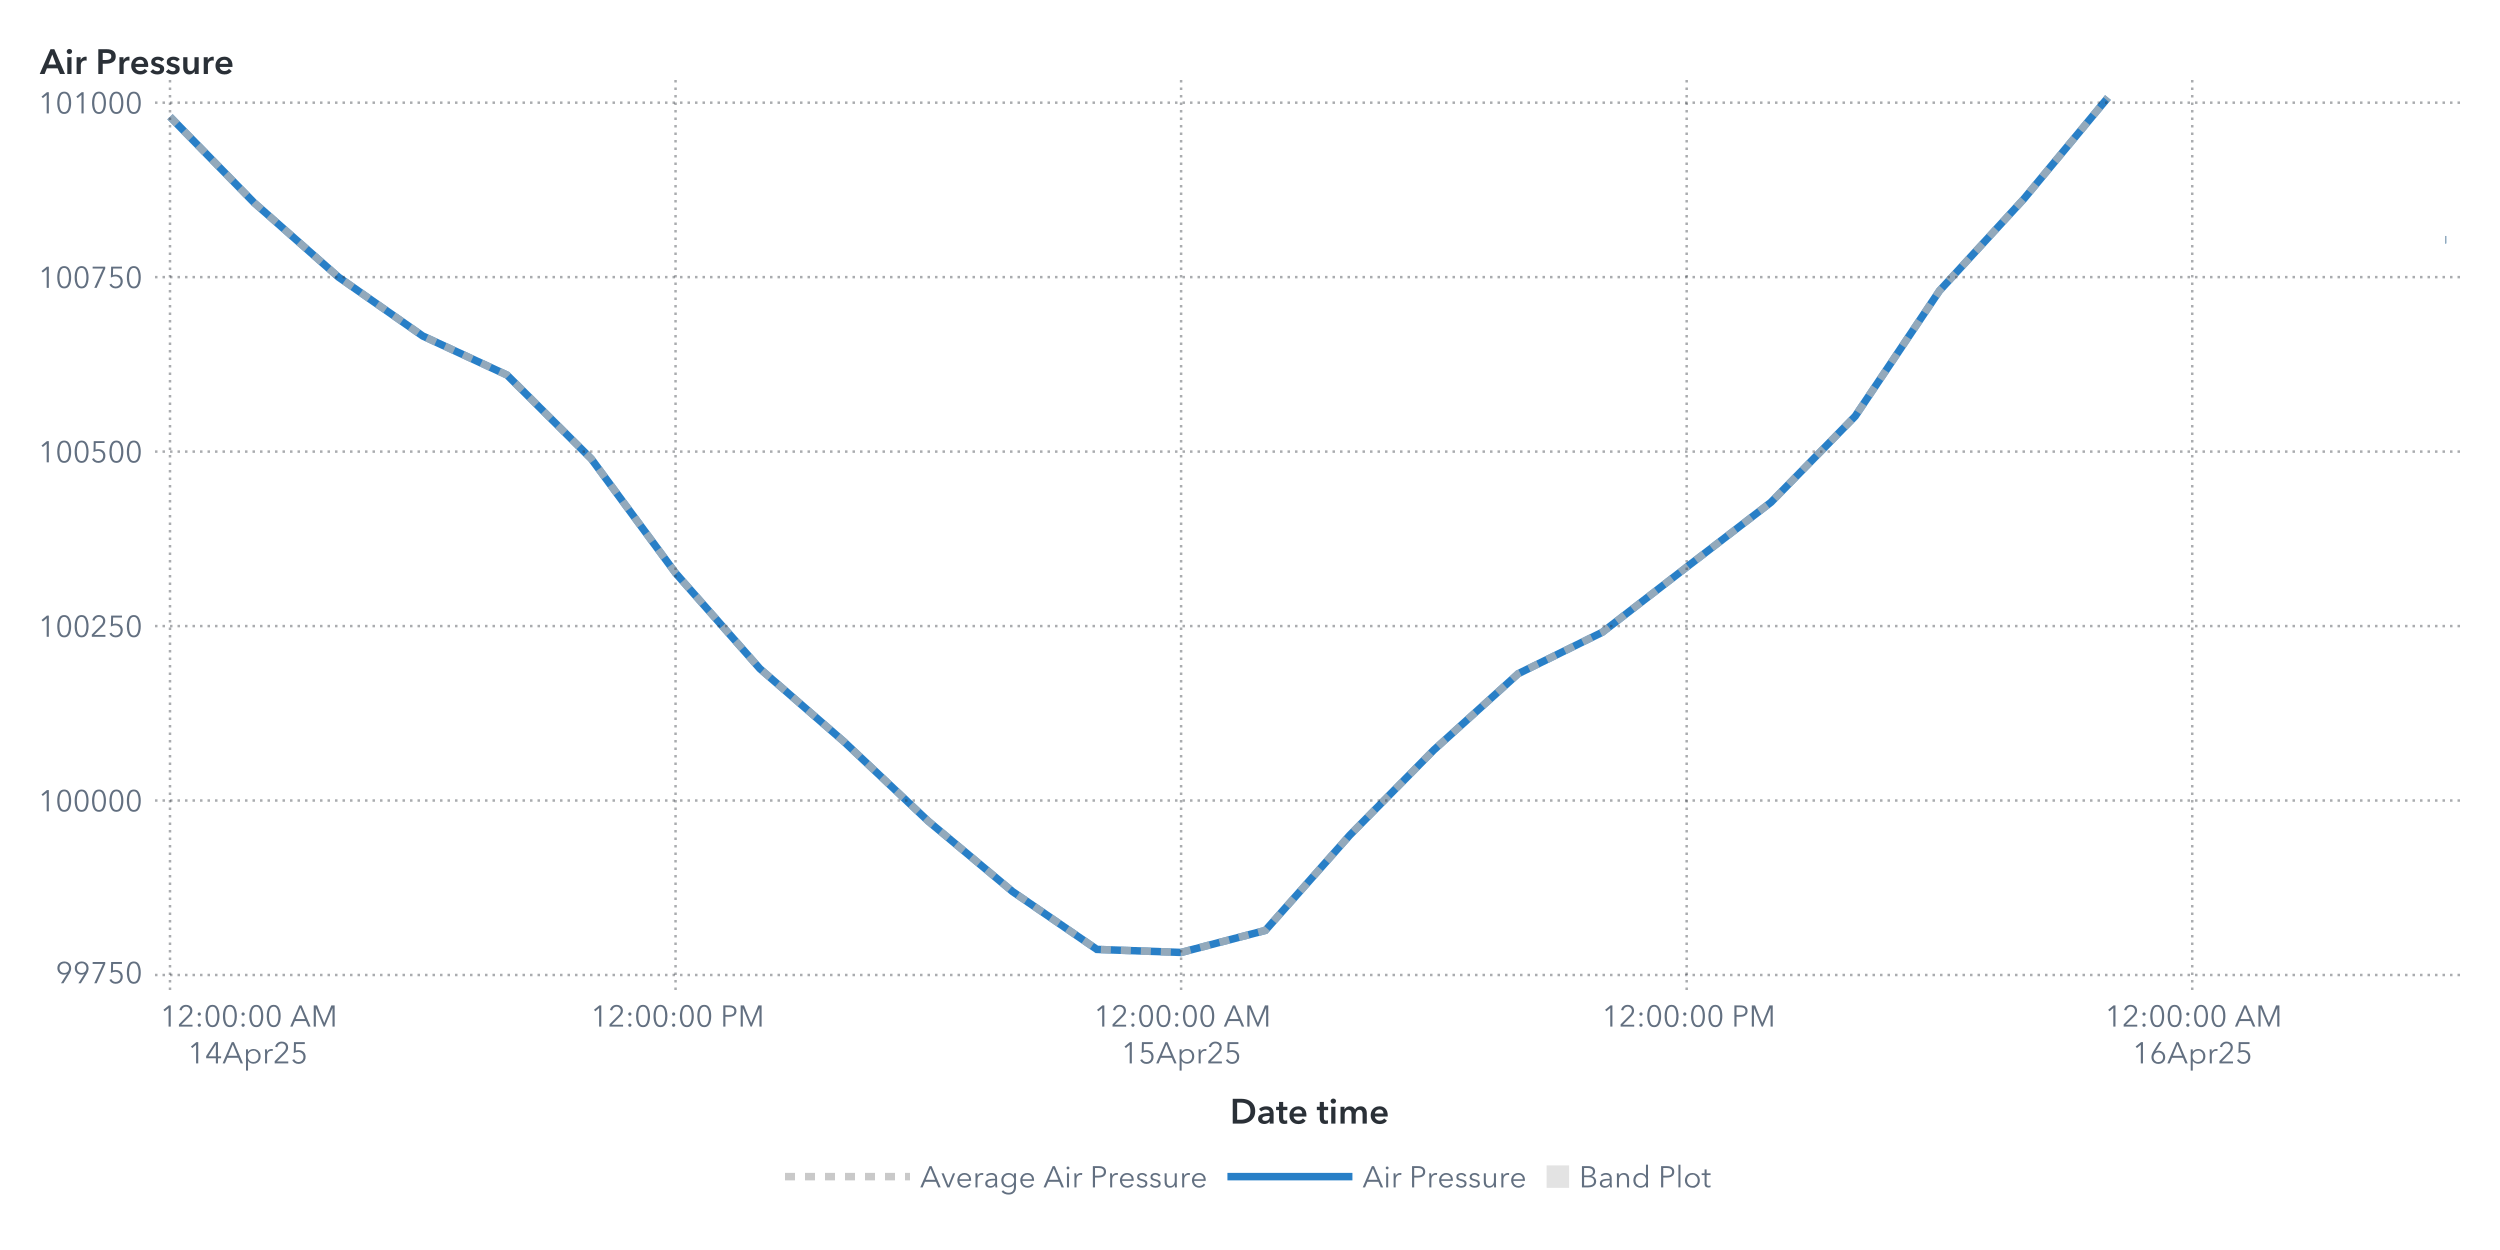
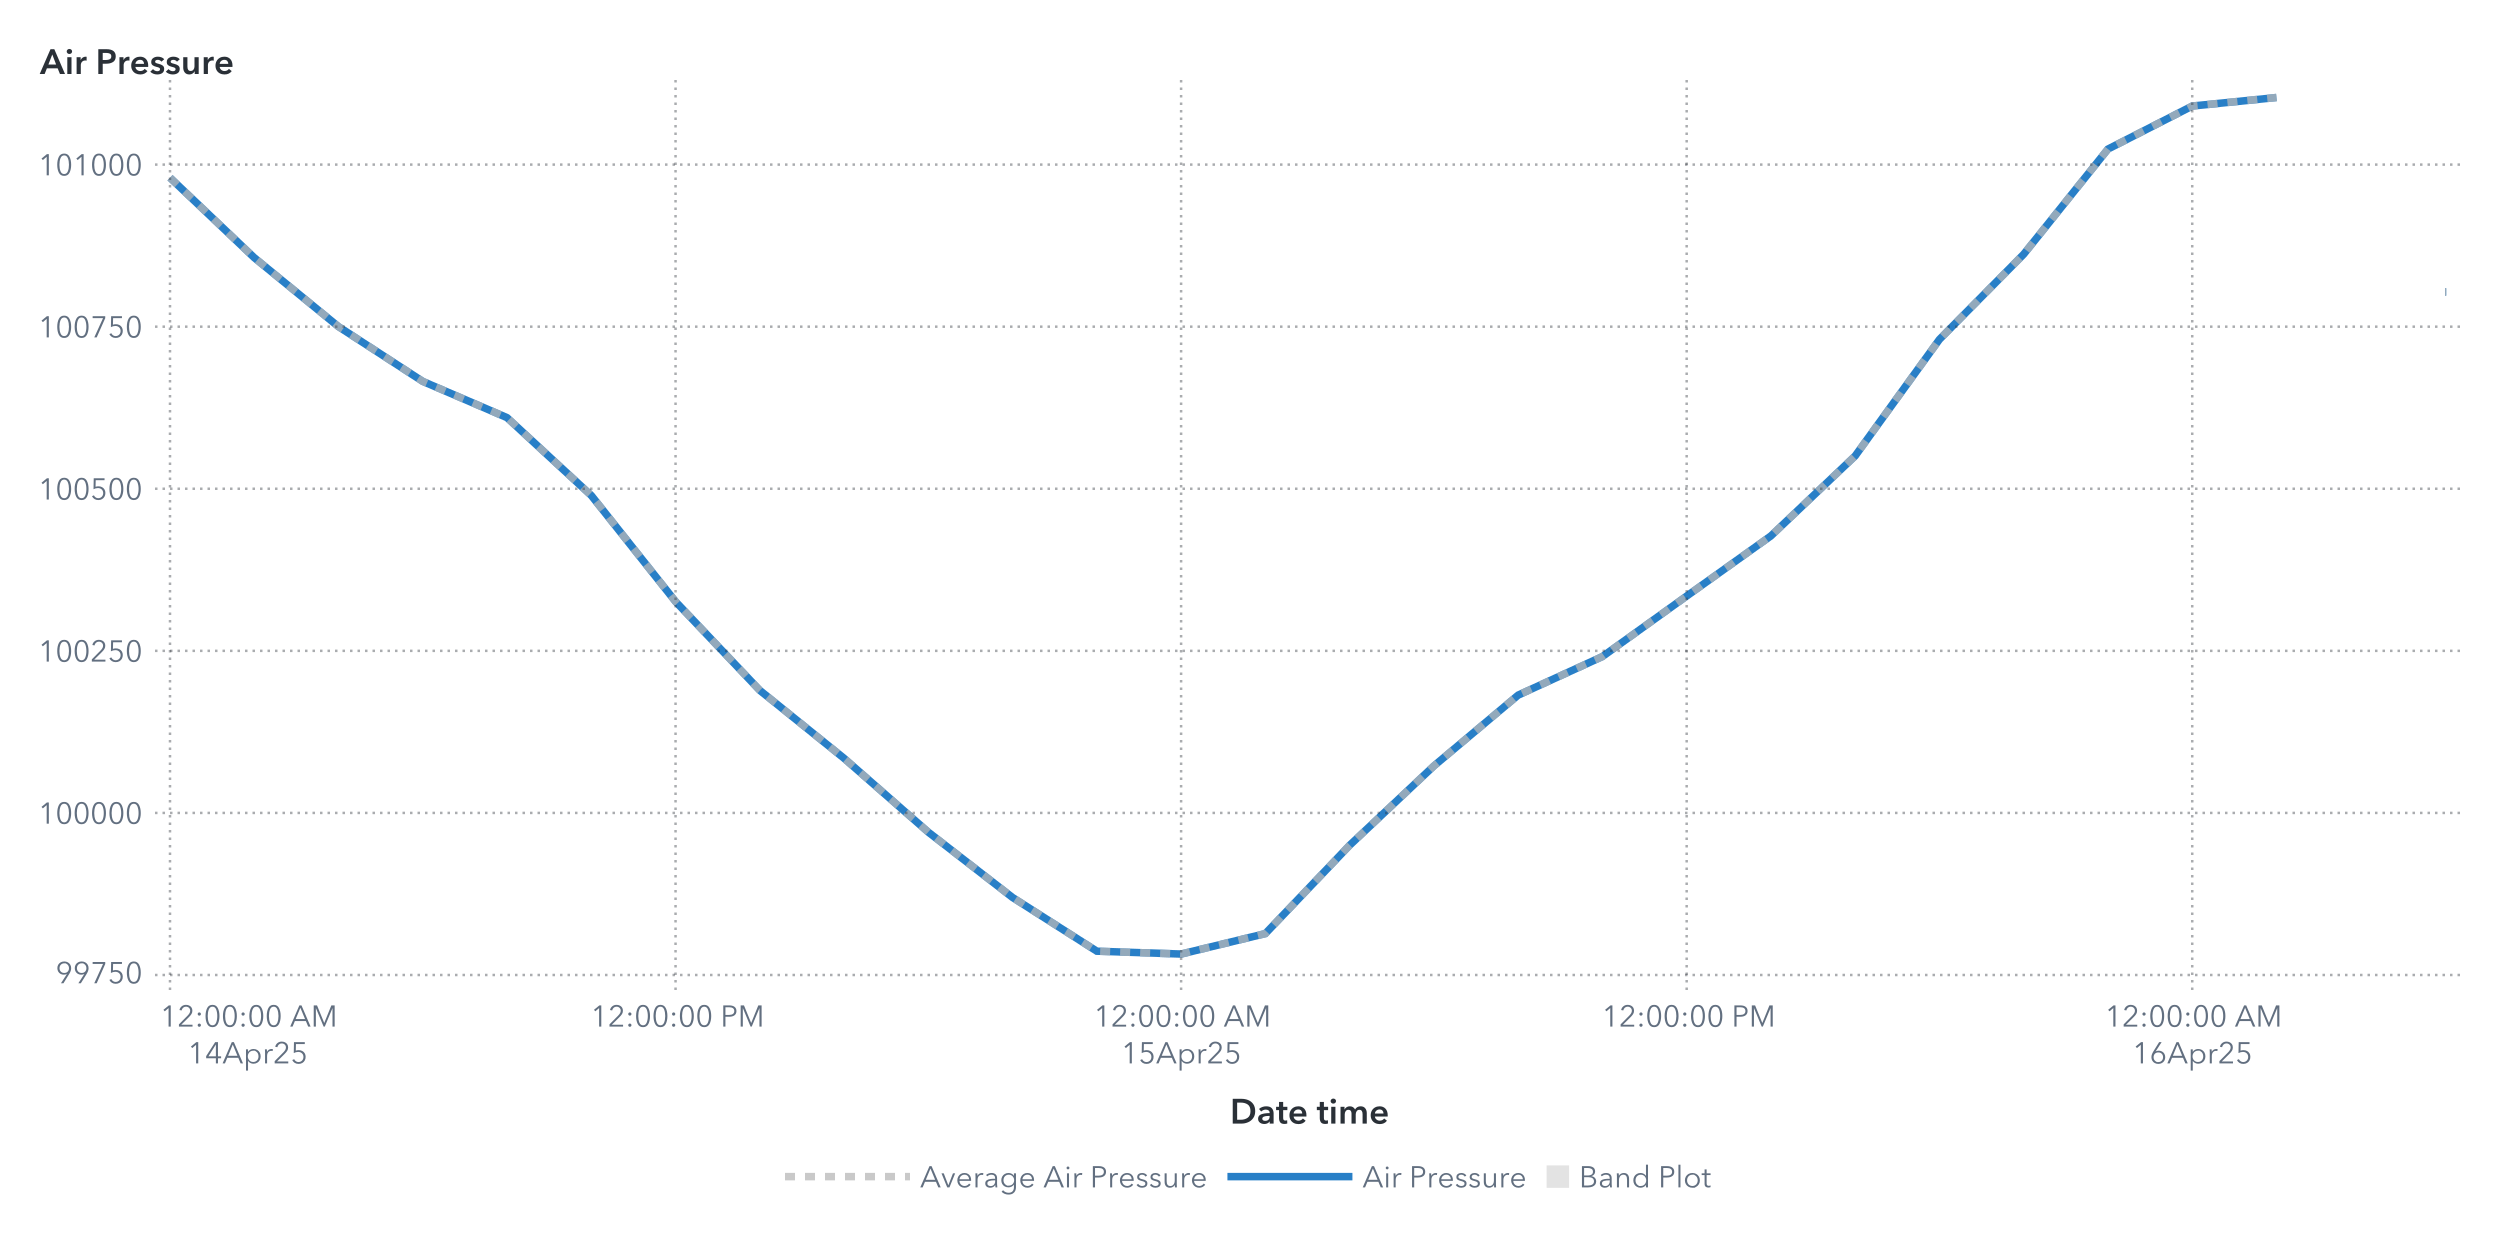
<svg xmlns="http://www.w3.org/2000/svg" xmlns:xlink="http://www.w3.org/1999/xlink" version="1.1" width="1000" height="500" viewBox="0 0 1000 500">
  <rect x="0" y="0" width="1000" height="500" fill="#ffffff">
</rect>
  <g>
    <rect x="0" y="0" rx="5" ry="5" width="1000.0" height="500.0" fill="#ffffff" opacity="0">
</rect>
    <rect x="0" y="0" rx="5" ry="5" width="1000.0" height="500.0" fill="#ffffff" opacity="0">
</rect>
    <rect x="0" y="0" rx="5" ry="5" width="1000.0" height="500.0" fill="#ffffff" opacity="0">
</rect>
    <rect x="0" y="0" rx="5" ry="5" width="1000.0" height="500.0" fill="#ffffff" opacity="0">
</rect>
    <g transform=" translate(16.0 -16.0)">
      <defs>
        <clipPath id="ClipPath0">
          <rect x="46" y="46" width="925" height="366">
</rect>
        </clipPath>
      </defs>
      <g clip-path="url(#ClipPath0)">
        <defs>
          <clipPath id="ClipPath1">
            <rect x="46" y="48" width="923" height="364">
</rect>
          </clipPath>
        </defs>
        <g clip-path="url(#ClipPath1)">
          <g transform="">
-             <polyline id="Polyline_39" points="52.0,62.7  85.7,97.15  119.41,126.85  153.11,150.41  186.81,166.02  220.52,199.54  254.22,245.21  287.93,283.45  321.63,312.71  355.33,344.5  389.04,372.64  422.74,395.76  456.44,396.98  490.15,388.16  523.85,350.14  557.56,315.97  591.26,285.49  624.96,268.88  658.67,242.84  692.37,216.93  726.07,182.49  759.78,132.32  793.48,95.64  827.19,55.0 " fill="none" stroke="#287fc7" stroke-width="3.0">
+             <polyline id="Polyline_39" points="52.0,87.08  85.7,119.08  119.41,146.67  153.11,168.56  186.81,183.06  220.52,214.2  254.22,256.63  287.93,292.16  321.63,319.33  355.33,348.87  389.04,375.01  422.74,396.48  456.44,397.62  490.15,389.43  523.85,354.11  557.56,322.37  591.26,294.05  624.96,278.62  658.67,254.42  692.37,230.36  726.07,198.36  759.78,151.76  793.48,117.68  827.19,75.62  860.89,58.42  894.59,55.0 " fill="none" stroke="#287fc7" stroke-width="3.0">
</polyline>
-             <polyline id="Polyline_39" points="962.0,111.89  962.5,111.89 " fill="none" stroke="#287fc7" stroke-width="3.0">
+             <polyline id="Polyline_39" points="962.0,132.77  962.5,132.77 " fill="none" stroke="#287fc7" stroke-width="3.0">
</polyline>
          </g>
          <g transform="">
-             <polyline id="Polyline_96" points="52.0,62.7  85.7,97.15  119.41,126.85  153.11,150.41  186.81,166.02  220.52,199.54  254.22,245.21  287.93,283.45  321.63,312.71  355.33,344.5  389.04,372.64  422.74,395.76  456.44,396.98  490.15,388.16  523.85,350.14  557.56,315.97  591.26,285.49  624.96,268.88  658.67,242.84  692.37,216.93  726.07,182.49  759.78,132.32  793.48,95.64  827.19,55.0 " fill="none" stroke="#b7b7b7" stroke-width="3.0" stroke-dasharray="4,4" opacity="0.75">
+             <polyline id="Polyline_96" points="52.0,87.08  85.7,119.08  119.41,146.67  153.11,168.56  186.81,183.06  220.52,214.2  254.22,256.63  287.93,292.16  321.63,319.33  355.33,348.87  389.04,375.01  422.74,396.48  456.44,397.62  490.15,389.43  523.85,354.11  557.56,322.37  591.26,294.05  624.96,278.62  658.67,254.42  692.37,230.36  726.07,198.36  759.78,151.76  793.48,117.68  827.19,75.62  860.89,58.42  894.59,55.0 " fill="none" stroke="#b7b7b7" stroke-width="3.0" stroke-dasharray="4,4" opacity="0.75">
</polyline>
-             <polyline id="Polyline_96" points="962.0,111.89  962.5,111.89 " fill="none" stroke="#b7b7b7" stroke-width="3.0" stroke-dasharray="4,4" opacity="0.75">
+             <polyline id="Polyline_96" points="962.0,132.77  962.5,132.77 " fill="none" stroke="#b7b7b7" stroke-width="3.0" stroke-dasharray="4,4" opacity="0.75">
</polyline>
          </g>
          <g transform="">
</g>
        </g>
        <path d="M46.0 406.0L969.0 406.0" stroke="#2a3037" stroke-dasharray="1,2" fill="none" opacity="0.4">
</path>
-         <path d="M46.0 336.21L969.0 336.21" stroke="#2a3037" stroke-dasharray="1,2" fill="none" opacity="0.4">
- </path>
-         <path d="M46.0 266.43L969.0 266.43" stroke="#2a3037" stroke-dasharray="1,2" fill="none" opacity="0.4">
- </path>
-         <path d="M46.0 196.64L969.0 196.64" stroke="#2a3037" stroke-dasharray="1,2" fill="none" opacity="0.4">
- </path>
-         <path d="M46.0 126.85L969.0 126.85" stroke="#2a3037" stroke-dasharray="1,2" fill="none" opacity="0.4">
- </path>
-         <path d="M46.0 57.07L969.0 57.07" stroke="#2a3037" stroke-dasharray="1,2" fill="none" opacity="0.4">
+         <path d="M46.0 341.17L969.0 341.17" stroke="#2a3037" stroke-dasharray="1,2" fill="none" opacity="0.4">
+ </path>
+         <path d="M46.0 276.34L969.0 276.34" stroke="#2a3037" stroke-dasharray="1,2" fill="none" opacity="0.4">
+ </path>
+         <path d="M46.0 211.5L969.0 211.5" stroke="#2a3037" stroke-dasharray="1,2" fill="none" opacity="0.4">
+ </path>
+         <path d="M46.0 146.67L969.0 146.67" stroke="#2a3037" stroke-dasharray="1,2" fill="none" opacity="0.4">
+ </path>
+         <path d="M46.0 81.84L969.0 81.84" stroke="#2a3037" stroke-dasharray="1,2" fill="none" opacity="0.4">
</path>
        <path d="M52.0 412.0L52.0 48.0" stroke="#2a3037" stroke-dasharray="1,2" fill="none" opacity="0.4">
</path>
        <path d="M254.22 412.0L254.22 48.0" stroke="#2a3037" stroke-dasharray="1,2" fill="none" opacity="0.4">
</path>
        <path d="M456.44 412.0L456.44 48.0" stroke="#2a3037" stroke-dasharray="1,2" fill="none" opacity="0.4">
</path>
        <path d="M658.67 412.0L658.67 48.0" stroke="#2a3037" stroke-dasharray="1,2" fill="none" opacity="0.4">
</path>
        <path d="M860.89 412.0L860.89 48.0" stroke="#2a3037" stroke-dasharray="1,2" fill="none" opacity="0.4">
</path>
      </g>
      <defs>
        <clipPath id="ClipPath2">
          <rect x="0" y="49" width="46" height="363">
</rect>
        </clipPath>
      </defs>
      <g clip-path="url(#ClipPath2)">
        <g fill="#626f80" stroke="#626f80" transform="translate(6.2 409.3) scale(0.012 -0.012)">
          <defs>
            <path id="g57/TT0" d="M379.0 311.0Q 364.0,299.0  335.0,292.0 T 278.0,285.0 Q 217.0,285.0  167.5,312.5 T 90.0,390.0 T 62.0,503.0 Q 62.0,568.0  91.5,618.5 T 173.5,697.5 T 292.0,726.0 Q 358.0,726.0  410.5,697.5 T 492.5,618.5 T 522.0,503.0 Q 522.0,453.0  505.0,406.5 T 458.0,311.0  L265.0 0 L182.0 0 L381.0 309.0 L379.0 311.0Z M292.0 665.0Q 246.0,665.0  210.0,644.0 T 154.0,586.0 T 134.0,503.0 Q 134.0,433.0  177.0,388.0 T 292.0,343.0 Q 364.0,343.0  407.0,388.0 T 450.0,503.0 Q 450.0,549.0  430.0,586.0 T 374.0,644.0 T 338.0,665.0 Z">
</path>
          </defs>
          <use x="0" y="0" xlink:href="#g57/TT0" />
          <use x="580.0" y="0" xlink:href="#g57/TT0" />
          <defs>
            <path id="g55/TT0" d="M498.0 642.0 L213.0 0 L132.0 0 L425.0 644.0 L78.0 644.0 L78.0 708.0 L498.0 708.0 L498.0 642.0Z">
</path>
          </defs>
          <use x="1160.0" y="0" xlink:href="#g55/TT0" />
          <defs>
            <path id="g53/TT0" d="M180.0 644.0 L175.0 425.0Q 219.0,441.0  273.0,441.0 Q 339.0,441.0  391.5,413.0 T 473.5,334.5 T 503.0,219.0 Q 503.0,151.0  473.5,97.0 T 390.5,12.5 T 268.0,-18.0 Q 194.0,-18.0  140.0,16.0 T 56.0,111.0  L121.0 140.0Q 140.0,96.0  179.0,70.0 T 264.0,44.0 Q 311.0,44.0  349.0,66.0 T 408.5,126.5 T 430.0,212.0 Q 430.0,289.0  380.5,335.5 T 254.0,382.0 Q 180.0,382.0  107.0,343.0  L114.0 708.0 L475.0 708.0 L475.0 644.0 L180.0 644.0Z">
</path>
          </defs>
          <use x="1740.0" y="0" xlink:href="#g53/TT0" />
          <defs>
            <path id="g48/TT0" d="M522.0 353.0Q 522.0,195.0  467.0,88.5 T 290.0,-18.0 Q 167.0,-18.0  112.5,88.5 T 58.0,353.0 Q 58.0,512.0  112.5,619.0 T 290.0,726.0 Q 412.0,726.0  467.0,618.5 T 522.0,353.0 Z M131.0 353.0Q 131.0,226.0  167.5,135.0 T 290.0,44.0 Q 375.0,44.0  412.0,135.5 T 449.0,353.0 Q 449.0,480.0  412.0,572.5 T 290.0,665.0 Q 204.0,665.0  167.5,573.0 T 131.0,353.0 Z">
</path>
          </defs>
          <use x="2320.0" y="0" xlink:href="#g48/TT0" />
        </g>
        <text id="Text_182" x="41.0" y="409.3" font-size="9.0pt" font-family="Avenir Next for SAS" fill="#626f80" text-anchor="end" opacity="0">
99750</text>
-         <g fill="#626f80" stroke="#626f80" transform="translate(-0.76 340.52) scale(0.012 -0.012)">
+         <g fill="#626f80" stroke="#626f80" transform="translate(-0.76 345.47) scale(0.012 -0.012)">
          <defs>
            <path id="g49/TT0" d="M358.0 0 L286.0 0 L286.0 619.0 L158.0 510.0 L114.0 560.0 L294.0 708.0 L358.0 708.0 L358.0 0Z">
</path>
          </defs>
          <use x="0" y="0" xlink:href="#g49/TT0" />
          <use x="580.0" y="0" xlink:href="#g48/TT0" />
          <use x="1160.0" y="0" xlink:href="#g48/TT0" />
          <use x="1740.0" y="0" xlink:href="#g48/TT0" />
          <use x="2320.0" y="0" xlink:href="#g48/TT0" />
          <use x="2900.0" y="0" xlink:href="#g48/TT0" />
        </g>
-         <text id="Text_183" x="41.0" y="340.52" font-size="9.0pt" font-family="Avenir Next for SAS" fill="#626f80" text-anchor="end" opacity="0">
+         <text id="Text_183" x="41.0" y="345.47" font-size="9.0pt" font-family="Avenir Next for SAS" fill="#626f80" text-anchor="end" opacity="0">
100000</text>
-         <g fill="#626f80" stroke="#626f80" transform="translate(-0.76 270.73) scale(0.012 -0.012)">
+         <g fill="#626f80" stroke="#626f80" transform="translate(-0.76 280.64) scale(0.012 -0.012)">
          <use x="0" y="0" xlink:href="#g49/TT0" />
          <use x="580.0" y="0" xlink:href="#g48/TT0" />
          <use x="1160.0" y="0" xlink:href="#g48/TT0" />
          <defs>
            <path id="g50/TT0" d="M51.0 0 L51.0 75.0 L341.0 368.0Q 380.0,408.0  403.0,447.0 T 426.0,530.0 Q 426.0,590.0  385.5,627.5 T 286.0,665.0 Q 230.0,665.0  191.0,630.0 T 140.0,539.0  L69.0 553.0Q 84.0,629.0  144.0,677.5 T 286.0,726.0 Q 344.0,726.0  392.5,703.5 T 470.0,637.0 T 499.0,531.0 Q 499.0,469.0  470.0,421.5 T 384.0,317.0  L129.0 64.0 L504.0 64.0 L504.0 0 L51.0 0Z">
</path>
          </defs>
          <use x="1740.0" y="0" xlink:href="#g50/TT0" />
          <use x="2320.0" y="0" xlink:href="#g53/TT0" />
          <use x="2900.0" y="0" xlink:href="#g48/TT0" />
        </g>
-         <text id="Text_184" x="41.0" y="270.73" font-size="9.0pt" font-family="Avenir Next for SAS" fill="#626f80" text-anchor="end" opacity="0">
+         <text id="Text_184" x="41.0" y="280.64" font-size="9.0pt" font-family="Avenir Next for SAS" fill="#626f80" text-anchor="end" opacity="0">
100250</text>
-         <g fill="#626f80" stroke="#626f80" transform="translate(-0.76 200.94) scale(0.012 -0.012)">
+         <g fill="#626f80" stroke="#626f80" transform="translate(-0.76 215.81) scale(0.012 -0.012)">
          <use x="0" y="0" xlink:href="#g49/TT0" />
          <use x="580.0" y="0" xlink:href="#g48/TT0" />
          <use x="1160.0" y="0" xlink:href="#g48/TT0" />
          <use x="1740.0" y="0" xlink:href="#g53/TT0" />
          <use x="2320.0" y="0" xlink:href="#g48/TT0" />
          <use x="2900.0" y="0" xlink:href="#g48/TT0" />
        </g>
-         <text id="Text_185" x="41.0" y="200.94" font-size="9.0pt" font-family="Avenir Next for SAS" fill="#626f80" text-anchor="end" opacity="0">
+         <text id="Text_185" x="41.0" y="215.81" font-size="9.0pt" font-family="Avenir Next for SAS" fill="#626f80" text-anchor="end" opacity="0">
100500</text>
-         <g fill="#626f80" stroke="#626f80" transform="translate(-0.76 131.15) scale(0.012 -0.012)">
+         <g fill="#626f80" stroke="#626f80" transform="translate(-0.76 150.97) scale(0.012 -0.012)">
          <use x="0" y="0" xlink:href="#g49/TT0" />
          <use x="580.0" y="0" xlink:href="#g48/TT0" />
          <use x="1160.0" y="0" xlink:href="#g48/TT0" />
          <use x="1740.0" y="0" xlink:href="#g55/TT0" />
          <use x="2320.0" y="0" xlink:href="#g53/TT0" />
          <use x="2900.0" y="0" xlink:href="#g48/TT0" />
        </g>
-         <text id="Text_186" x="41.0" y="131.15" font-size="9.0pt" font-family="Avenir Next for SAS" fill="#626f80" text-anchor="end" opacity="0">
+         <text id="Text_186" x="41.0" y="150.97" font-size="9.0pt" font-family="Avenir Next for SAS" fill="#626f80" text-anchor="end" opacity="0">
100750</text>
-         <g fill="#626f80" stroke="#626f80" transform="translate(-0.76 61.37) scale(0.012 -0.012)">
+         <g fill="#626f80" stroke="#626f80" transform="translate(-0.76 86.14) scale(0.012 -0.012)">
          <use x="0" y="0" xlink:href="#g49/TT0" />
          <use x="580.0" y="0" xlink:href="#g48/TT0" />
          <use x="1160.0" y="0" xlink:href="#g49/TT0" />
          <use x="1740.0" y="0" xlink:href="#g48/TT0" />
          <use x="2320.0" y="0" xlink:href="#g48/TT0" />
          <use x="2900.0" y="0" xlink:href="#g48/TT0" />
        </g>
-         <text id="Text_187" x="41.0" y="61.37" font-size="9.0pt" font-family="Avenir Next for SAS" fill="#626f80" text-anchor="end" opacity="0">
+         <text id="Text_187" x="41.0" y="86.14" font-size="9.0pt" font-family="Avenir Next for SAS" fill="#626f80" text-anchor="end" opacity="0">
101000</text>
      </g>
      <g fill="#2a3037" stroke="#2a3037" transform="translate(0 45.59) scale(0.014 -0.014)">
        <defs>
          <path id="g65/TT1" d="M300.0 708.0 L409.0 708.0 L714.0 0 L570.0 0 L504.0 162.0 L197.0 162.0 L133.0 0 L-8.0 0 L300.0 708.0Z M460.0 270.0 L351.0 558.0 L240.0 270.0 L460.0 270.0Z">
</path>
        </defs>
        <use x="0" y="0" xlink:href="#g65/TT1" />
        <defs>
          <path id="g105/TT1" d="M133.0 715.0Q 166.0,715.0  188.5,694.5 T 211.0,643.0 Q 211.0,612.0  188.5,591.5 T 133.0,571.0 Q 101.0,571.0  79.0,592.5 T 57.0,643.0 Q 57.0,672.0  79.0,693.5 T 133.0,715.0 Z M74.0 480.0 L194.0 480.0 L194.0 0 L74.0 0 L74.0 480.0Z">
</path>
        </defs>
        <use x="706.0" y="0" xlink:href="#g105/TT1" />
        <defs>
          <path id="g114/TT1" d="M187.0 480.0 L187.0 400.0 L189.0 400.0Q 209.0,443.0  246.0,468.5 T 329.0,494.0 Q 346.0,494.0  358.0,491.0  L358.0 381.0Q 338.0,386.0  321.0,386.0 Q 272.0,386.0  243.0,363.0 T 203.0,310.5 T 192.0,257.0  L192.0 0 L72.0 0 L72.0 480.0 L187.0 480.0Z">
</path>
        </defs>
        <use x="974.0" y="0" xlink:href="#g114/TT1" />
        <defs>
          <path id="g80/TT1" d="M309.0 708.0Q 576.0,708.0  576.0,503.0 Q 576.0,393.0  500.0,343.0 T 301.0,293.0  L204.0 293.0 L204.0 0 L78.0 0 L78.0 708.0 L309.0 708.0Z M449.0 503.0Q 449.0,560.0  407.5,581.0 T 296.0,602.0  L204.0 602.0 L204.0 399.0 L292.0 399.0Q 363.0,399.0  406.0,422.0 T 449.0,503.0 Z">
</path>
        </defs>
        <use x="1588.0" y="0" xlink:href="#g80/TT1" />
        <use x="2198.0" y="0" xlink:href="#g114/TT1" />
        <defs>
          <path id="g101/TT1" d="M529.0 202.0 L164.0 202.0Q 168.0,152.0  208.0,118.0 T 301.0,84.0 Q 384.0,84.0  428.0,146.0  L508.0 82.0Q 437.0,-14.0  302.0,-14.0 Q 228.0,-14.0  169.5,16.5 T 77.5,104.0 T 44.0,237.0 Q 44.0,313.0  77.0,371.5 T 168.0,462.0 T 298.0,494.0 Q 402.0,494.0  466.0,427.0 T 530.0,234.0 Q 530.0,213.0  529.0,202.0 Z M297.0 404.0Q 244.0,404.0  206.0,371.0 T 164.0,288.0  L410.0 288.0Q 410.0,338.0  381.0,371.0 T 297.0,404.0 Z">
</path>
        </defs>
        <use x="2562.0" y="0" xlink:href="#g101/TT1" />
        <defs>
          <path id="g115/TT1" d="M230.0 404.0Q 198.0,404.0  175.5,391.0 T 153.0,352.0 Q 153.0,327.0  176.0,315.0 T 257.0,289.0 Q 325.0,273.0  368.5,241.0 T 412.0,146.0 Q 412.0,64.0  355.5,25.0 T 212.0,-14.0 Q 155.0,-14.0  102.0,7.0 T 15.0,65.0  L94.0 139.0Q 114.0,112.0  146.5,95.5 T 217.0,79.0 Q 248.0,79.0  271.0,93.0 T 294.0,136.0 Q 294.0,164.0  269.5,177.5 T 184.0,205.0 Q 119.0,221.0  80.5,250.5 T 42.0,341.0 Q 42.0,416.0  98.0,455.0 T 233.0,494.0 Q 287.0,494.0  336.0,475.0 T 413.0,421.0  L335.0 352.0Q 318.0,374.0  290.0,389.0 T 230.0,404.0 Z">
</path>
        </defs>
        <use x="3136.0" y="0" xlink:href="#g115/TT1" />
        <use x="3580.0" y="0" xlink:href="#g115/TT1" />
        <defs>
          <path id="g117/TT1" d="M396.0 0 L396.0 77.0 L394.0 77.0Q 377.0,39.0  336.5,12.5 T 245.0,-14.0 Q 157.0,-14.0  112.5,42.5 T 68.0,180.0  L68.0 480.0 L188.0 480.0 L188.0 214.0Q 188.0,86.0  278.0,86.0 Q 332.0,86.0  361.0,124.5 T 390.0,216.0  L390.0 480.0 L510.0 480.0 L510.0 0 L396.0 0Z">
</path>
        </defs>
        <use x="4024.0" y="0" xlink:href="#g117/TT1" />
        <use x="4606.0" y="0" xlink:href="#g114/TT1" />
        <use x="4970.0" y="0" xlink:href="#g101/TT1" />
      </g>
      <text id="Text_188" x="0" y="45.59" font-size="10.5pt" font-family="Avenir Next for SAS" font-weight="bold" fill="#2a3037" text-anchor="start" opacity="0">
Air Pressure</text>
      <defs>
        <clipPath id="ClipPath3">
          <rect x="46" y="412" width="922" height="57">
</rect>
        </clipPath>
      </defs>
      <g clip-path="url(#ClipPath3)">
        <g fill="#626f80" stroke="#626f80" transform="translate(48.0 426.65) scale(0.012 -0.012)">
          <use x="0" y="0" xlink:href="#g49/TT0" />
          <use x="580.0" y="0" xlink:href="#g50/TT0" />
          <defs>
            <path id="g58/TT0" d="M150.0 366.0Q 127.0,366.0  111.5,382.0 T 96.0,420.0 Q 96.0,442.0  111.5,458.0 T 150.0,474.0 Q 173.0,474.0  188.5,458.0 T 204.0,420.0 Q 204.0,398.0  188.5,382.0 T 150.0,366.0 Z M150.0 -6.0Q 127.0,-6.0  111.5,10.0 T 96.0,48.0 Q 96.0,70.0  111.5,86.0 T 150.0,102.0 Q 173.0,102.0  188.5,86.0 T 204.0,48.0 Q 204.0,26.0  188.5,10.0 T 150.0,-6.0 Z">
</path>
          </defs>
          <use x="1160.0" y="0" xlink:href="#g58/TT0" />
          <use x="1460.0" y="0" xlink:href="#g48/TT0" />
          <use x="2040.0" y="0" xlink:href="#g48/TT0" />
          <use x="2620.0" y="0" xlink:href="#g58/TT0" />
          <use x="2920.0" y="0" xlink:href="#g48/TT0" />
          <use x="3500.0" y="0" xlink:href="#g48/TT0" />
          <defs>
            <path id="g65/TT0" d="M89.0 0 L10.0 0 L316.0 708.0 L386.0 708.0 L690.0 0 L610.0 0 L532.0 186.0 L166.0 186.0 L89.0 0Z M193.0 252.0 L505.0 252.0 L349.0 628.0 L193.0 252.0Z">
</path>
          </defs>
          <use x="4330.0" y="0" xlink:href="#g65/TT0" />
          <defs>
            <path id="g77/TT0" d="M444.0 122.0 L445.0 122.0 L682.0 708.0 L792.0 708.0 L792.0 0 L720.0 0 L720.0 615.0 L718.0 615.0 L462.0 0 L424.0 0 L168.0 615.0 L166.0 615.0 L166.0 0 L94.0 0 L94.0 708.0 L204.0 708.0 L444.0 122.0Z">
</path>
          </defs>
          <use x="5030.0" y="0" xlink:href="#g77/TT0" />
        </g>
        <text x="83.0" y="426.65" font-size="9.0pt" font-family="Avenir Next for SAS" fill="#626f80" text-anchor="middle" opacity="0">
12:00:00 AM</text>
        <g fill="#626f80" stroke="#626f80" transform="translate(59.0 441.35) scale(0.012 -0.012)">
          <use x="0" y="0" xlink:href="#g49/TT0" />
          <defs>
            <path id="g52/TT0" d="M436.0 234.0 L540.0 234.0 L540.0 171.0 L436.0 171.0 L436.0 0 L366.0 0 L366.0 171.0 L42.0 171.0 L42.0 241.0 L342.0 708.0 L436.0 708.0 L436.0 234.0Z M366.0 627.0 L364.0 627.0 L117.0 234.0 L366.0 234.0 L366.0 627.0Z">
</path>
          </defs>
          <use x="580.0" y="0" xlink:href="#g52/TT0" />
          <use x="1160.0" y="0" xlink:href="#g65/TT0" />
          <defs>
            <path id="g112/TT0" d="M90.0 -240.0 L90.0 468.0 L158.0 468.0 L158.0 387.0 L161.0 387.0Q 189.0,431.0  237.0,455.5 T 337.0,480.0 Q 408.0,480.0  463.5,447.5 T 549.0,359.0 T 579.0,234.0 Q 579.0,165.0  549.0,109.0 T 463.5,20.5 T 337.0,-12.0 Q 286.0,-12.0  238.0,12.0 T 161.0,79.0  L158.0 79.0 L158.0 -240.0 L90.0 -240.0Z M330.0 423.0Q 278.0,423.0  237.0,398.0 T 173.0,330.0 T 150.0,234.0 Q 150.0,181.0  173.0,138.0 T 237.0,70.5 T 330.0,46.0 Q 385.0,46.0  425.0,71.0 T 486.0,138.5 T 507.0,234.0 Q 507.0,287.0  486.0,330.0 T 425.0,398.0 T 385.0,423.0 Z">
</path>
          </defs>
          <use x="1860.0" y="0" xlink:href="#g112/TT0" />
          <defs>
            <path id="g114/TT0" d="M86.0 468.0 L151.0 468.0Q 155.0,418.0  155.0,388.0  L157.0 388.0Q 177.0,429.0  217.5,454.5 T 307.0,480.0 Q 334.0,480.0  352.0,475.0  L343.0 411.0Q 337.0,413.0  322.5,415.0 T 295.0,417.0 Q 236.0,417.0  197.0,372.5 T 158.0,240.0  L158.0 0 L90.0 0 L90.0 365.0Q 90.0,425.0  86.0,468.0 Z">
</path>
          </defs>
          <use x="2495.0" y="0" xlink:href="#g114/TT0" />
          <use x="2855.0" y="0" xlink:href="#g50/TT0" />
          <use x="3435.0" y="0" xlink:href="#g53/TT0" />
        </g>
        <text x="83.0" y="441.35" font-size="9.0pt" font-family="Avenir Next for SAS" fill="#626f80" text-anchor="middle" opacity="0">
14Apr25</text>
        <g fill="#626f80" stroke="#626f80" transform="translate(220.22 426.65) scale(0.012 -0.012)">
          <use x="0" y="0" xlink:href="#g49/TT0" />
          <use x="580.0" y="0" xlink:href="#g50/TT0" />
          <use x="1160.0" y="0" xlink:href="#g58/TT0" />
          <use x="1460.0" y="0" xlink:href="#g48/TT0" />
          <use x="2040.0" y="0" xlink:href="#g48/TT0" />
          <use x="2620.0" y="0" xlink:href="#g58/TT0" />
          <use x="2920.0" y="0" xlink:href="#g48/TT0" />
          <use x="3500.0" y="0" xlink:href="#g48/TT0" />
          <defs>
            <path id="g80/TT0" d="M294.0 708.0Q 405.0,708.0  469.0,660.0 T 533.0,519.0 Q 533.0,426.0  468.0,377.5 T 292.0,329.0  L166.0 329.0 L166.0 0 L94.0 0 L94.0 708.0 L294.0 708.0Z M288.0 390.0Q 372.0,390.0  416.5,423.0 T 461.0,519.0 Q 461.0,583.0  416.5,614.5 T 288.0,646.0  L166.0 646.0 L166.0 390.0 L288.0 390.0Z">
</path>
          </defs>
          <use x="4330.0" y="0" xlink:href="#g80/TT0" />
          <use x="4910.0" y="0" xlink:href="#g77/TT0" />
        </g>
        <text x="254.22" y="426.65" font-size="9.0pt" font-family="Avenir Next for SAS" fill="#626f80" text-anchor="middle" opacity="0">
12:00:00 PM</text>
        <g fill="#626f80" stroke="#626f80" transform="translate(421.44 426.65) scale(0.012 -0.012)">
          <use x="0" y="0" xlink:href="#g49/TT0" />
          <use x="580.0" y="0" xlink:href="#g50/TT0" />
          <use x="1160.0" y="0" xlink:href="#g58/TT0" />
          <use x="1460.0" y="0" xlink:href="#g48/TT0" />
          <use x="2040.0" y="0" xlink:href="#g48/TT0" />
          <use x="2620.0" y="0" xlink:href="#g58/TT0" />
          <use x="2920.0" y="0" xlink:href="#g48/TT0" />
          <use x="3500.0" y="0" xlink:href="#g48/TT0" />
          <use x="4330.0" y="0" xlink:href="#g65/TT0" />
          <use x="5030.0" y="0" xlink:href="#g77/TT0" />
        </g>
        <text x="456.44" y="426.65" font-size="9.0pt" font-family="Avenir Next for SAS" fill="#626f80" text-anchor="middle" opacity="0">
12:00:00 AM</text>
        <g fill="#626f80" stroke="#626f80" transform="translate(432.44 441.35) scale(0.012 -0.012)">
          <use x="0" y="0" xlink:href="#g49/TT0" />
          <use x="580.0" y="0" xlink:href="#g53/TT0" />
          <use x="1160.0" y="0" xlink:href="#g65/TT0" />
          <use x="1860.0" y="0" xlink:href="#g112/TT0" />
          <use x="2495.0" y="0" xlink:href="#g114/TT0" />
          <use x="2855.0" y="0" xlink:href="#g50/TT0" />
          <use x="3435.0" y="0" xlink:href="#g53/TT0" />
        </g>
        <text x="456.44" y="441.35" font-size="9.0pt" font-family="Avenir Next for SAS" fill="#626f80" text-anchor="middle" opacity="0">
15Apr25</text>
        <g fill="#626f80" stroke="#626f80" transform="translate(624.67 426.65) scale(0.012 -0.012)">
          <use x="0" y="0" xlink:href="#g49/TT0" />
          <use x="580.0" y="0" xlink:href="#g50/TT0" />
          <use x="1160.0" y="0" xlink:href="#g58/TT0" />
          <use x="1460.0" y="0" xlink:href="#g48/TT0" />
          <use x="2040.0" y="0" xlink:href="#g48/TT0" />
          <use x="2620.0" y="0" xlink:href="#g58/TT0" />
          <use x="2920.0" y="0" xlink:href="#g48/TT0" />
          <use x="3500.0" y="0" xlink:href="#g48/TT0" />
          <use x="4330.0" y="0" xlink:href="#g80/TT0" />
          <use x="4910.0" y="0" xlink:href="#g77/TT0" />
        </g>
        <text x="658.67" y="426.65" font-size="9.0pt" font-family="Avenir Next for SAS" fill="#626f80" text-anchor="middle" opacity="0">
12:00:00 PM</text>
        <g fill="#626f80" stroke="#626f80" transform="translate(825.89 426.65) scale(0.012 -0.012)">
          <use x="0" y="0" xlink:href="#g49/TT0" />
          <use x="580.0" y="0" xlink:href="#g50/TT0" />
          <use x="1160.0" y="0" xlink:href="#g58/TT0" />
          <use x="1460.0" y="0" xlink:href="#g48/TT0" />
          <use x="2040.0" y="0" xlink:href="#g48/TT0" />
          <use x="2620.0" y="0" xlink:href="#g58/TT0" />
          <use x="2920.0" y="0" xlink:href="#g48/TT0" />
          <use x="3500.0" y="0" xlink:href="#g48/TT0" />
          <use x="4330.0" y="0" xlink:href="#g65/TT0" />
          <use x="5030.0" y="0" xlink:href="#g77/TT0" />
        </g>
        <text x="860.89" y="426.65" font-size="9.0pt" font-family="Avenir Next for SAS" fill="#626f80" text-anchor="middle" opacity="0">
12:00:00 AM</text>
        <g fill="#626f80" stroke="#626f80" transform="translate(836.89 441.35) scale(0.012 -0.012)">
          <use x="0" y="0" xlink:href="#g49/TT0" />
          <defs>
            <path id="g54/TT0" d="M203.0 397.0Q 218.0,409.0  247.0,416.0 T 304.0,423.0 Q 365.0,423.0  414.5,395.5 T 492.0,318.0 T 520.0,205.0 Q 520.0,140.0  490.5,89.5 T 408.5,10.5 T 290.0,-18.0 Q 224.0,-18.0  171.5,10.5 T 89.5,89.5 T 60.0,205.0 Q 60.0,255.0  77.0,301.5 T 124.0,397.0  L317.0 708.0 L400.0 708.0 L201.0 399.0 L203.0 397.0Z M290.0 43.0Q 336.0,43.0  372.0,64.0 T 428.0,122.0 T 448.0,205.0 Q 448.0,275.0  405.0,320.0 T 290.0,365.0 Q 218.0,365.0  175.0,320.0 T 132.0,205.0 Q 132.0,159.0  152.0,122.0 T 208.0,64.0 T 244.0,43.0 Z">
</path>
          </defs>
          <use x="580.0" y="0" xlink:href="#g54/TT0" />
          <use x="1160.0" y="0" xlink:href="#g65/TT0" />
          <use x="1860.0" y="0" xlink:href="#g112/TT0" />
          <use x="2495.0" y="0" xlink:href="#g114/TT0" />
          <use x="2855.0" y="0" xlink:href="#g50/TT0" />
          <use x="3435.0" y="0" xlink:href="#g53/TT0" />
        </g>
        <text x="860.89" y="441.35" font-size="9.0pt" font-family="Avenir Next for SAS" fill="#626f80" text-anchor="middle" opacity="0">
16Apr25</text>
      </g>
      <g fill="#2a3037" stroke="#2a3037" transform="translate(476.0 465.44) scale(0.014 -0.014)">
        <defs>
          <path id="g68/TT1" d="M329.0 708.0Q 430.0,708.0  518.5,673.0 T 663.5,558.5 T 720.0,354.0 Q 720.0,237.0  663.0,157.0 T 516.5,38.5 T 329.0,0  L78.0 0 L78.0 708.0 L329.0 708.0Z M585.0 354.0Q 585.0,492.0  506.0,546.0 T 309.0,600.0  L204.0 600.0 L204.0 110.0 L309.0 110.0Q 424.0,110.0  504.5,166.5 T 585.0,354.0 Z">
</path>
        </defs>
        <use x="0" y="0" xlink:href="#g68/TT1" />
        <defs>
          <path id="g97/TT1" d="M367.0 61.0Q 349.0,29.0  308.5,8.5 T 218.0,-12.0 Q 175.0,-12.0  134.0,3.0 T 65.5,51.5 T 38.0,137.0 Q 38.0,233.0  131.0,266.5 T 368.0,300.0  L368.0 312.0Q 368.0,354.0  337.0,377.0 T 258.0,400.0 Q 221.0,400.0  186.0,384.5 T 127.0,345.0  L65.0 418.0Q 105.0,455.0  158.5,474.5 T 268.0,494.0 Q 385.0,494.0  433.5,436.0 T 482.0,292.0  L482.0 0 L370.0 0 L370.0 61.0 L367.0 61.0Z M341.0 219.0Q 158.0,219.0  158.0,139.0 Q 158.0,107.0  182.5,93.0 T 242.0,79.0 Q 303.0,79.0  335.5,111.5 T 368.0,202.0  L368.0 219.0 L341.0 219.0Z">
</path>
        </defs>
        <use x="764.0" y="0" xlink:href="#g97/TT1" />
        <defs>
          <path id="g116/TT1" d="M3.0 480.0 L87.0 480.0 L87.0 619.0 L205.0 619.0 L205.0 480.0 L325.0 480.0 L325.0 384.0 L205.0 384.0 L205.0 161.0Q 205.0,125.0  218.0,106.0 T 268.0,87.0 Q 299.0,87.0  319.0,97.0  L323.0 3.0Q 289.0,-10.0  243.0,-10.0 Q 155.0,-10.0  121.0,35.5 T 87.0,160.0  L87.0 384.0 L3.0 384.0 L3.0 480.0Z">
</path>
        </defs>
        <use x="1314.0" y="0" xlink:href="#g116/TT1" />
        <use x="1654.0" y="0" xlink:href="#g101/TT1" />
        <use x="2478.0" y="0" xlink:href="#g116/TT1" />
        <use x="2818.0" y="0" xlink:href="#g105/TT1" />
        <defs>
          <path id="g109/TT1" d="M822.0 300.0 L822.0 0 L702.0 0 L702.0 266.0Q 702.0,394.0  612.0,394.0 Q 560.0,394.0  533.0,354.5 T 506.0,262.0  L506.0 0 L386.0 0 L386.0 290.0Q 386.0,337.0  363.5,365.5 T 297.0,394.0 Q 246.0,394.0  219.0,355.5 T 192.0,264.0  L192.0 0 L72.0 0 L72.0 480.0 L186.0 480.0 L186.0 403.0 L188.0 403.0Q 205.0,442.0  244.0,468.0 T 337.0,494.0 Q 390.0,494.0  428.0,470.0 T 487.0,403.0 Q 511.0,447.0  551.5,470.5 T 645.0,494.0 Q 733.0,494.0  777.5,437.5 T 822.0,300.0 Z">
</path>
        </defs>
        <use x="3086.0" y="0" xlink:href="#g109/TT1" />
        <use x="3976.0" y="0" xlink:href="#g101/TT1" />
      </g>
      <text id="Text_190" x="507.0" y="465.44" font-size="10.5pt" font-family="Avenir Next for SAS" font-weight="bold" fill="#2a3037" text-anchor="middle" opacity="0">
Date time</text>
    </g>
    <g transform=" translate(16.0 -16.0)">
</g>
    <g transform=" translate(16.0 -16.0)">
</g>
    <g transform=" translate(16.0 -16.0)">
      <rect x="292.0" y="473.3" rx="5" ry="5" width="382.42" height="26.7" fill="#ffffff">
</rect>
      <path d="M298.0 486.65L348.0 486.65" stroke="#b7b7b7" stroke-dasharray="4,4" stroke-width="3.0" fill="none" opacity="0.75">
</path>
      <g fill="#626f80" stroke="#626f80" transform="translate(352.0 490.95) scale(0.012 -0.012)">
        <use x="0" y="0" xlink:href="#g65/TT0" />
        <defs>
          <path id="g118/TT0" d="M282.0 0 L207.0 0 L16.0 468.0 L92.0 468.0 L244.0 72.0 L246.0 72.0 L399.0 468.0 L472.0 468.0 L282.0 0Z">
</path>
        </defs>
        <use x="700.0" y="0" xlink:href="#g118/TT0" />
        <defs>
          <path id="g101/TT0" d="M515.0 216.0 L127.0 216.0Q 128.0,169.0  150.5,130.5 T 212.0,69.0 T 298.0,46.0 Q 347.0,46.0  387.0,69.5 T 448.0,127.0  L499.0 87.0Q 421.0,-12.0  298.0,-12.0 Q 229.0,-12.0  174.0,20.0 T 87.5,108.0 T 56.0,234.0 Q 56.0,303.0  87.0,359.5 T 172.0,448.0 T 292.0,480.0 Q 363.0,480.0  413.5,449.5 T 490.0,366.0 T 516.0,248.0 Q 516.0,228.0  515.0,216.0 Z M292.0 423.0Q 248.0,423.0  211.5,402.0 T 153.0,345.5 T 128.0,270.0  L447.0 270.0Q 444.0,338.0  403.5,380.5 T 292.0,423.0 Z">
</path>
        </defs>
        <use x="1188.0" y="0" xlink:href="#g101/TT0" />
        <use x="1760.0" y="0" xlink:href="#g114/TT0" />
        <defs>
          <path id="g97/TT0" d="M260.0 423.0Q 220.0,423.0  183.0,408.0 T 121.0,368.0  L83.0 413.0Q 113.0,443.0  161.0,461.5 T 267.0,480.0 Q 347.0,480.0  398.0,436.0 T 449.0,310.0  L449.0 105.0Q 449.0,42.0  457.0,0  L396.0 0Q 389.0,40.0  389.0,76.0  L387.0 76.0Q 355.0,30.0  314.5,9.0 T 217.0,-12.0 Q 178.0,-12.0  141.0,2.5 T 79.5,49.0 T 55.0,130.0 Q 55.0,198.0  99.0,232.0 T 212.5,276.5 T 385.0,287.0  L385.0 302.0Q 385.0,362.0  353.0,392.5 T 260.0,423.0 Z M125.0 133.0Q 125.0,87.0  157.0,65.5 T 235.0,44.0 Q 304.0,44.0  344.5,89.0 T 385.0,199.0  L385.0 234.0 L365.0 234.0Q 259.0,234.0  192.0,213.5 T 125.0,133.0 Z">
</path>
        </defs>
        <use x="2120.0" y="0" xlink:href="#g97/TT0" />
        <defs>
          <path id="g103/TT0" d="M294.0 -180.0Q 389.0,-180.0  433.0,-129.0 T 477.0,4.0  L477.0 92.0 L475.0 92.0Q 449.0,50.0  399.5,25.0 T 298.0,0 Q 226.0,0  171.0,30.5 T 86.0,115.5 T 56.0,238.0 Q 56.0,305.0  86.5,360.0 T 172.0,447.5 T 298.0,480.0 Q 351.0,480.0  399.5,455.5 T 475.0,387.0  L477.0 387.0 L477.0 468.0 L545.0 468.0 L545.0 4.0Q 545.0,-56.0  523.0,-110.5 T 444.0,-202.5 T 291.0,-240.0 Q 227.0,-240.0  167.5,-215.0 T 66.0,-146.0  L115.0 -94.0Q 144.0,-131.0  193.0,-155.5 T 294.0,-180.0 Z M305.0 58.0Q 357.0,58.0  398.0,81.0 T 462.0,145.5 T 485.0,240.0 Q 485.0,289.0  461.5,331.0 T 397.0,398.0 T 305.0,423.0 Q 250.0,423.0  210.0,398.0 T 149.0,331.5 T 128.0,240.0 Q 128.0,190.0  149.0,148.5 T 210.0,82.5 T 250.0,58.0 Z">
</path>
        </defs>
        <use x="2654.0" y="0" xlink:href="#g103/TT0" />
        <use x="3286.0" y="0" xlink:href="#g101/TT0" />
        <use x="4108.0" y="0" xlink:href="#g65/TT0" />
        <defs>
          <path id="g105/TT0" d="M125.0 600.0Q 106.0,600.0  91.5,614.0 T 77.0,648.0 Q 77.0,668.0  91.5,682.0 T 125.0,696.0 Q 144.0,696.0  158.5,682.0 T 173.0,648.0 Q 173.0,628.0  158.5,614.0 T 125.0,600.0 Z M159.0 0 L91.0 0 L91.0 468.0 L159.0 468.0 L159.0 0Z">
</path>
        </defs>
        <use x="4808.0" y="0" xlink:href="#g105/TT0" />
        <use x="5058.0" y="0" xlink:href="#g114/TT0" />
        <use x="5668.0" y="0" xlink:href="#g80/TT0" />
        <use x="6248.0" y="0" xlink:href="#g114/TT0" />
        <use x="6608.0" y="0" xlink:href="#g101/TT0" />
        <defs>
          <path id="g115/TT0" d="M224.0 423.0Q 183.0,423.0  154.0,404.5 T 125.0,350.0 Q 125.0,318.0  151.0,300.0 T 237.0,270.0 Q 320.0,253.0  359.5,220.0 T 399.0,133.0 Q 399.0,59.0  347.5,23.5 T 223.0,-12.0 Q 167.0,-12.0  118.0,11.0 T 38.0,79.0  L92.0 119.0Q 111.0,87.0  146.5,66.5 T 222.0,46.0 Q 270.0,46.0  301.0,65.5 T 332.0,128.0 Q 332.0,163.0  299.5,182.0 T 194.0,218.0 Q 136.0,232.0  98.0,258.5 T 60.0,344.0 Q 60.0,411.0  108.5,445.5 T 227.0,480.0 Q 277.0,480.0  323.0,457.5 T 391.0,396.0  L339.0 357.0Q 324.0,387.0  293.0,405.0 T 224.0,423.0 Z">
</path>
        </defs>
        <use x="7180.0" y="0" xlink:href="#g115/TT0" />
        <use x="7624.0" y="0" xlink:href="#g115/TT0" />
        <defs>
          <path id="g117/TT0" d="M426.0 80.0 L424.0 80.0Q 405.0,40.0  359.5,14.0 T 264.0,-12.0 Q 177.0,-12.0  131.5,40.0 T 86.0,181.0  L86.0 468.0 L154.0 468.0 L154.0 209.0Q 154.0,130.0  182.5,87.5 T 281.0,45.0 Q 319.0,45.0  351.0,65.5 T 403.0,127.0 T 423.0,228.0  L423.0 468.0 L491.0 468.0 L491.0 103.0Q 491.0,43.0  495.0,0  L430.0 0Q 426.0,50.0  426.0,80.0 Z">
</path>
        </defs>
        <use x="8068.0" y="0" xlink:href="#g117/TT0" />
        <use x="8649.0" y="0" xlink:href="#g114/TT0" />
        <use x="9009.0" y="0" xlink:href="#g101/TT0" />
      </g>
      <text x="352.0" y="490.95" font-size="9.0pt" font-family="Avenir Next for SAS" fill="#626f80" text-anchor="start" opacity="0">
Average Air Pressure</text>
      <path d="M474.97 486.65L524.97 486.65Z" stroke="#287fc7" stroke-width="3.0" fill="none">
</path>
      <g fill="#626f80" stroke="#626f80" transform="translate(528.97 490.95) scale(0.012 -0.012)">
        <use x="0" y="0" xlink:href="#g65/TT0" />
        <use x="700.0" y="0" xlink:href="#g105/TT0" />
        <use x="950.0" y="0" xlink:href="#g114/TT0" />
        <use x="1560.0" y="0" xlink:href="#g80/TT0" />
        <use x="2140.0" y="0" xlink:href="#g114/TT0" />
        <use x="2500.0" y="0" xlink:href="#g101/TT0" />
        <use x="3072.0" y="0" xlink:href="#g115/TT0" />
        <use x="3516.0" y="0" xlink:href="#g115/TT0" />
        <use x="3960.0" y="0" xlink:href="#g117/TT0" />
        <use x="4541.0" y="0" xlink:href="#g114/TT0" />
        <use x="4901.0" y="0" xlink:href="#g101/TT0" />
      </g>
      <text x="528.97" y="490.95" font-size="9.0pt" font-family="Avenir Next for SAS" fill="#626f80" text-anchor="start" opacity="0">
Air Pressure</text>
      <rect x="602.65" y="482.15" width="9.0" height="9.0" fill="#d1d1d1" opacity="0.6">
</rect>
      <g fill="#626f80" stroke="#626f80" transform="translate(615.65 490.95) scale(0.012 -0.012)">
        <defs>
          <path id="g66/TT0" d="M305.0 708.0Q 401.0,708.0  467.0,666.0 T 533.0,527.0 Q 533.0,471.0  498.5,429.5 T 408.0,375.0  L408.0 373.0Q 479.0,365.0  523.5,318.0 T 568.0,196.0 Q 568.0,137.0  536.0,93.0 T 444.0,24.5 T 304.0,0  L94.0 0 L94.0 708.0 L305.0 708.0Z M311.0 398.0Q 372.0,398.0  416.5,428.0 T 461.0,522.0 Q 461.0,586.0  414.0,616.0 T 291.0,646.0  L166.0 646.0 L166.0 398.0 L311.0 398.0Z M300.0 62.0Q 385.0,62.0  440.0,96.0 T 495.0,200.0 Q 495.0,269.0  448.0,304.0 T 313.0,339.0  L166.0 339.0 L166.0 62.0 L300.0 62.0Z">
</path>
        </defs>
        <use x="0" y="0" xlink:href="#g66/TT0" />
        <use x="636.0" y="0" xlink:href="#g97/TT0" />
        <defs>
          <path id="g110/TT0" d="M155.0 388.0 L157.0 388.0Q 176.0,428.0  221.5,454.0 T 317.0,480.0 Q 404.0,480.0  449.5,428.0 T 495.0,287.0  L495.0 0 L427.0 0 L427.0 259.0Q 427.0,338.0  398.5,380.5 T 300.0,423.0 Q 262.0,423.0  230.0,402.5 T 178.0,341.0 T 158.0,240.0  L158.0 0 L90.0 0 L90.0 365.0Q 90.0,425.0  86.0,468.0  L151.0 468.0Q 155.0,418.0  155.0,388.0 Z">
</path>
        </defs>
        <use x="1170.0" y="0" xlink:href="#g110/TT0" />
        <defs>
          <path id="g100/TT0" d="M298.0 -12.0Q 227.0,-12.0  171.5,20.5 T 86.0,109.0 T 56.0,234.0 Q 56.0,303.0  86.0,359.0 T 171.5,447.5 T 298.0,480.0 Q 350.0,480.0  398.0,455.5 T 475.0,387.0  L477.0 387.0 L477.0 756.0 L545.0 756.0 L545.0 0 L477.0 0 L477.0 79.0 L475.0 79.0Q 446.0,36.0  398.0,12.0 T 298.0,-12.0 Z M305.0 46.0Q 357.0,46.0  398.0,70.5 T 462.0,138.0 T 485.0,234.0 Q 485.0,287.0  462.0,330.0 T 398.0,398.0 T 305.0,423.0 Q 250.0,423.0  210.0,398.0 T 149.0,330.0 T 128.0,234.0 Q 128.0,181.0  149.0,138.5 T 210.0,71.0 T 250.0,46.0 Z">
</path>
        </defs>
        <use x="1751.0" y="0" xlink:href="#g100/TT0" />
        <use x="2638.0" y="0" xlink:href="#g80/TT0" />
        <defs>
          <path id="g108/TT0" d="M160.0 0 L92.0 0 L92.0 756.0 L160.0 756.0 L160.0 0Z">
</path>
        </defs>
        <use x="3218.0" y="0" xlink:href="#g108/TT0" />
        <defs>
          <path id="g111/TT0" d="M305.0 -12.0Q 234.0,-12.0  177.0,20.0 T 88.0,108.0 T 56.0,234.0 Q 56.0,304.0  88.0,360.0 T 177.0,448.0 T 305.0,480.0 Q 377.0,480.0  434.0,448.0 T 523.0,360.0 T 555.0,234.0 Q 555.0,164.0  523.0,108.0 T 434.0,20.0 T 377.0,-12.0 Z M305.0 423.0Q 252.0,423.0  212.0,398.0 T 150.0,330.0 T 128.0,234.0 Q 128.0,181.0  150.0,138.5 T 212.0,71.0 T 305.0,46.0 Q 358.0,46.0  398.5,71.0 T 461.0,138.5 T 483.0,234.0 Q 483.0,287.0  461.0,330.0 T 398.5,398.0 T 358.0,423.0 Z">
</path>
        </defs>
        <use x="3470.0" y="0" xlink:href="#g111/TT0" />
        <defs>
          <path id="g116/TT0" d="M169.0 411.0 L169.0 138.0Q 169.0,89.0  187.0,70.5 T 239.0,52.0 Q 268.0,52.0  298.0,67.0  L301.0 8.0Q 264.0,-6.0  221.0,-6.0 Q 173.0,-6.0  137.0,22.0 T 101.0,119.0  L101.0 411.0 L4.0 411.0 L4.0 468.0 L101.0 468.0 L101.0 600.0 L169.0 600.0 L169.0 468.0 L301.0 468.0 L301.0 411.0 L169.0 411.0Z">
</path>
        </defs>
        <use x="4081.0" y="0" xlink:href="#g116/TT0" />
      </g>
      <text x="615.65" y="490.95" font-size="9.0pt" font-family="Avenir Next for SAS" fill="#626f80" text-anchor="start" opacity="0">
Band Plot</text>
    </g>
  </g>
</svg>
